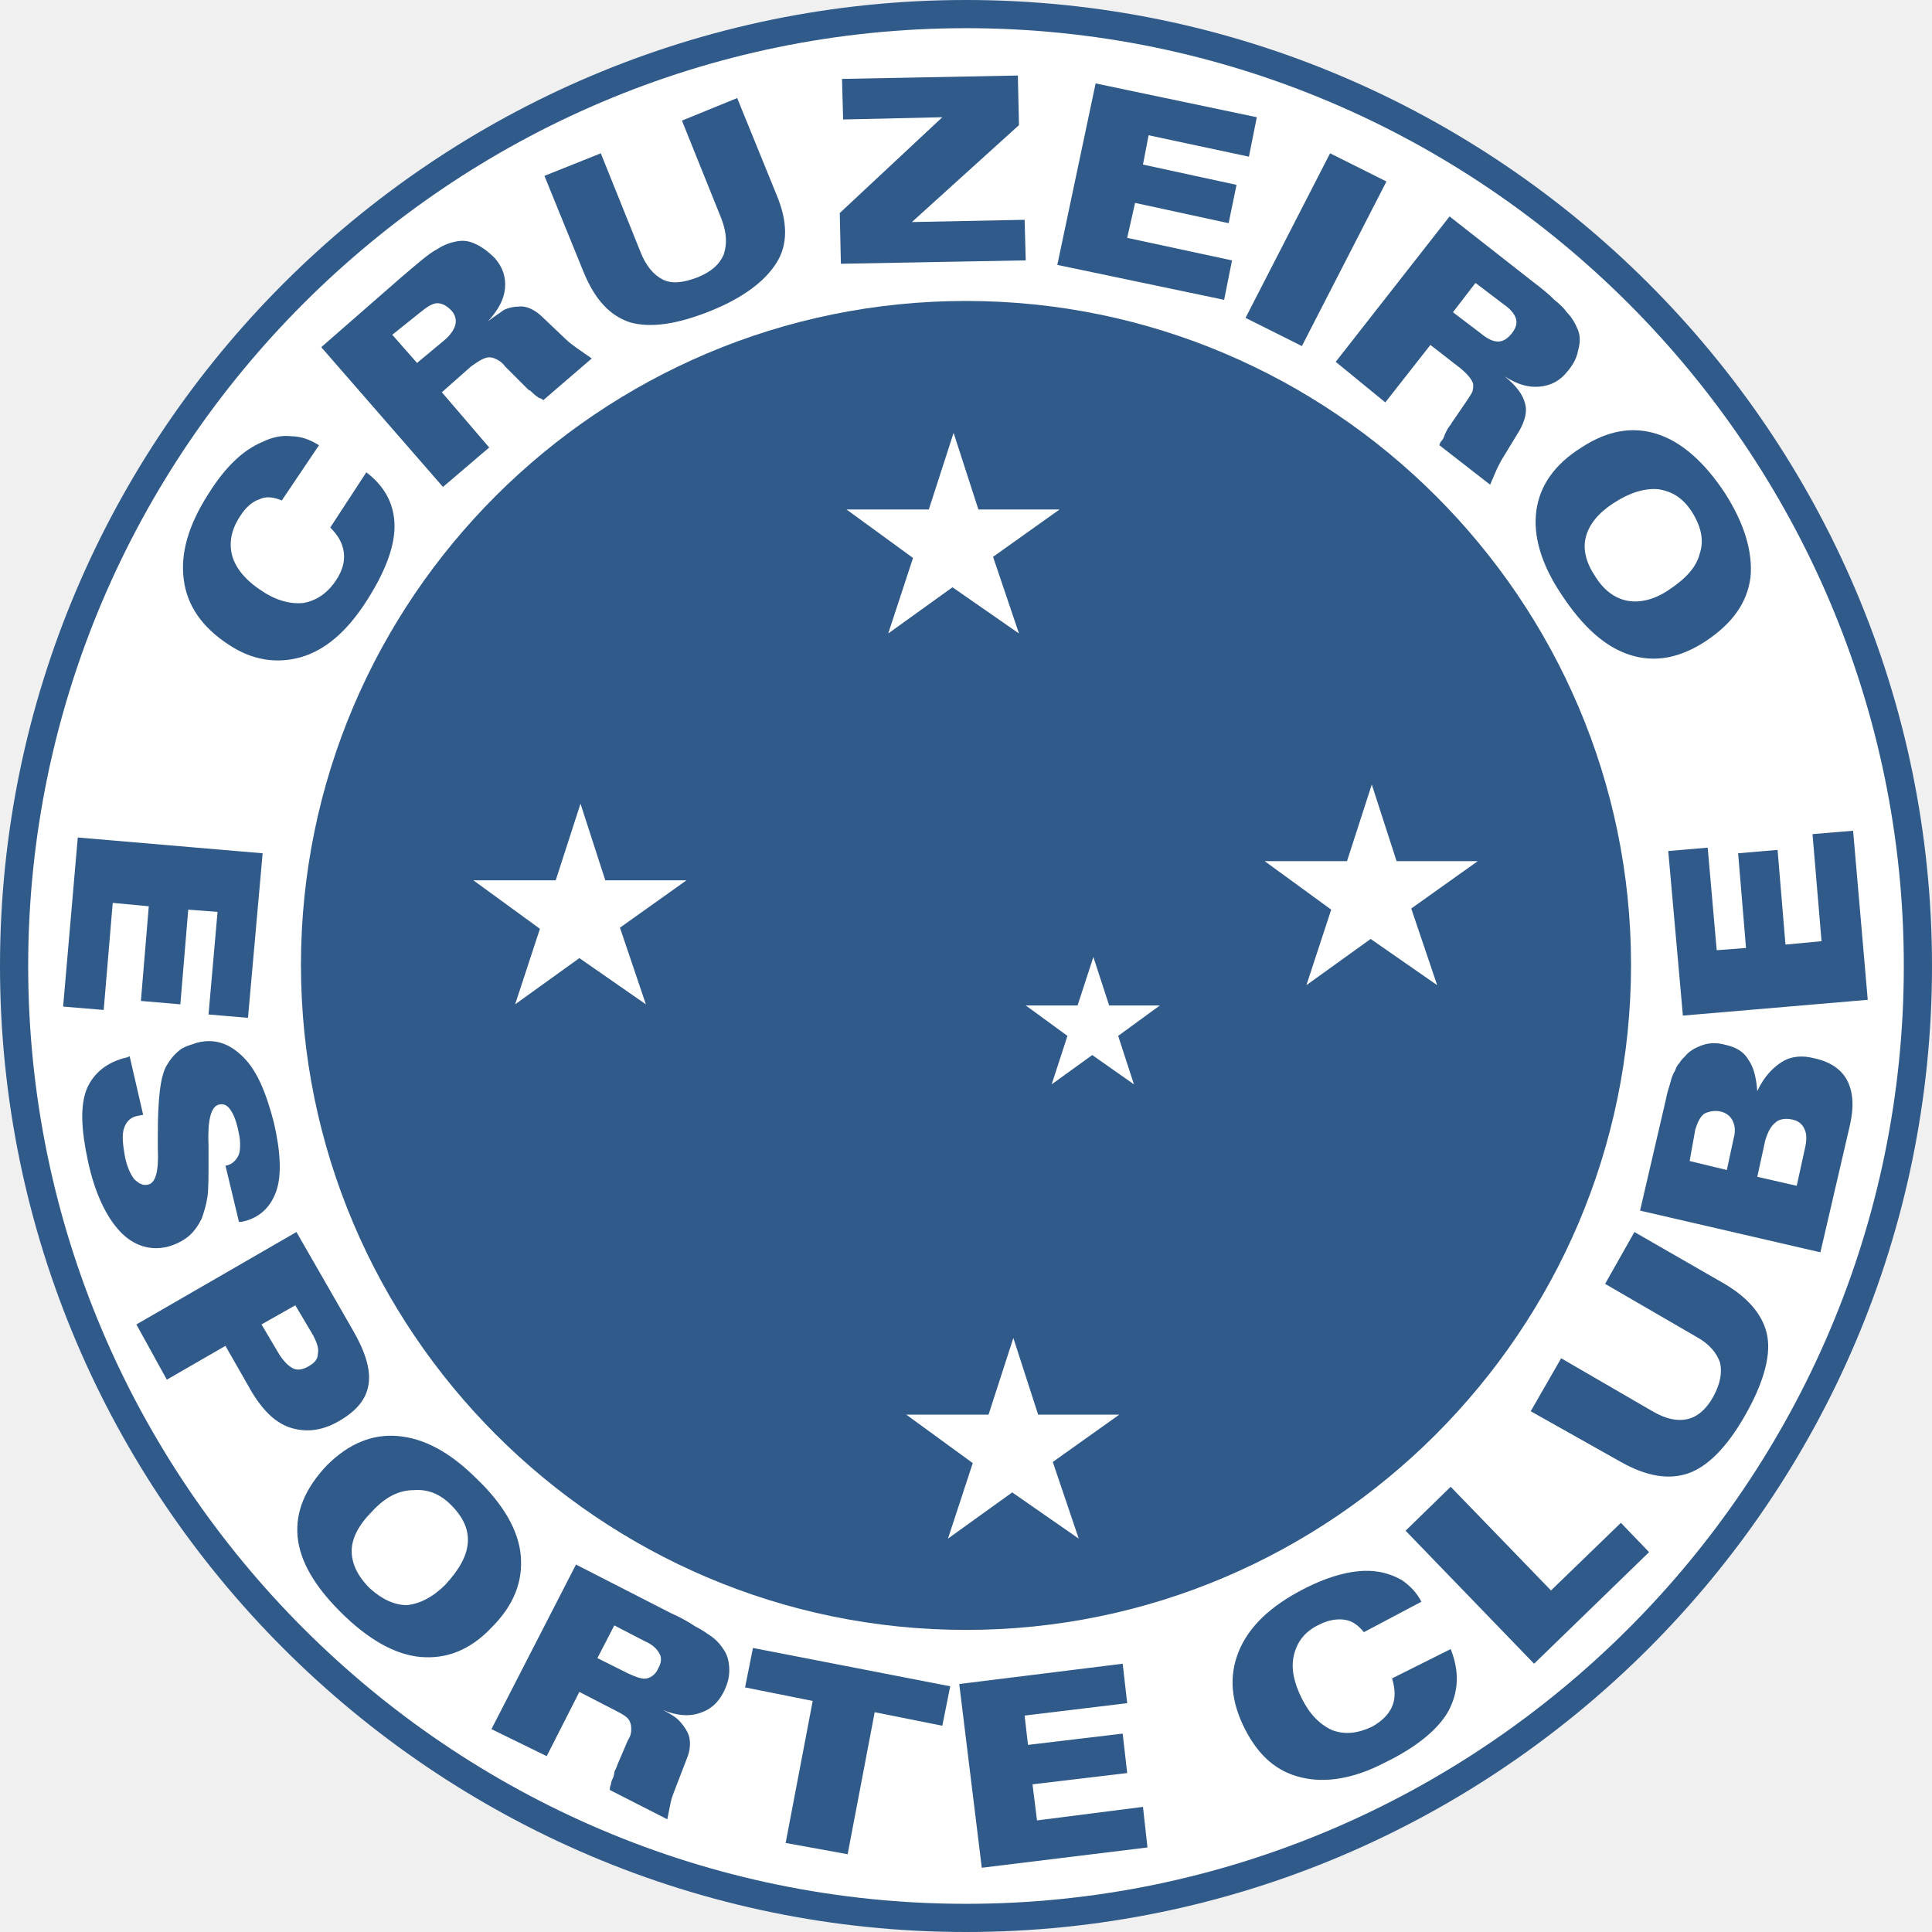
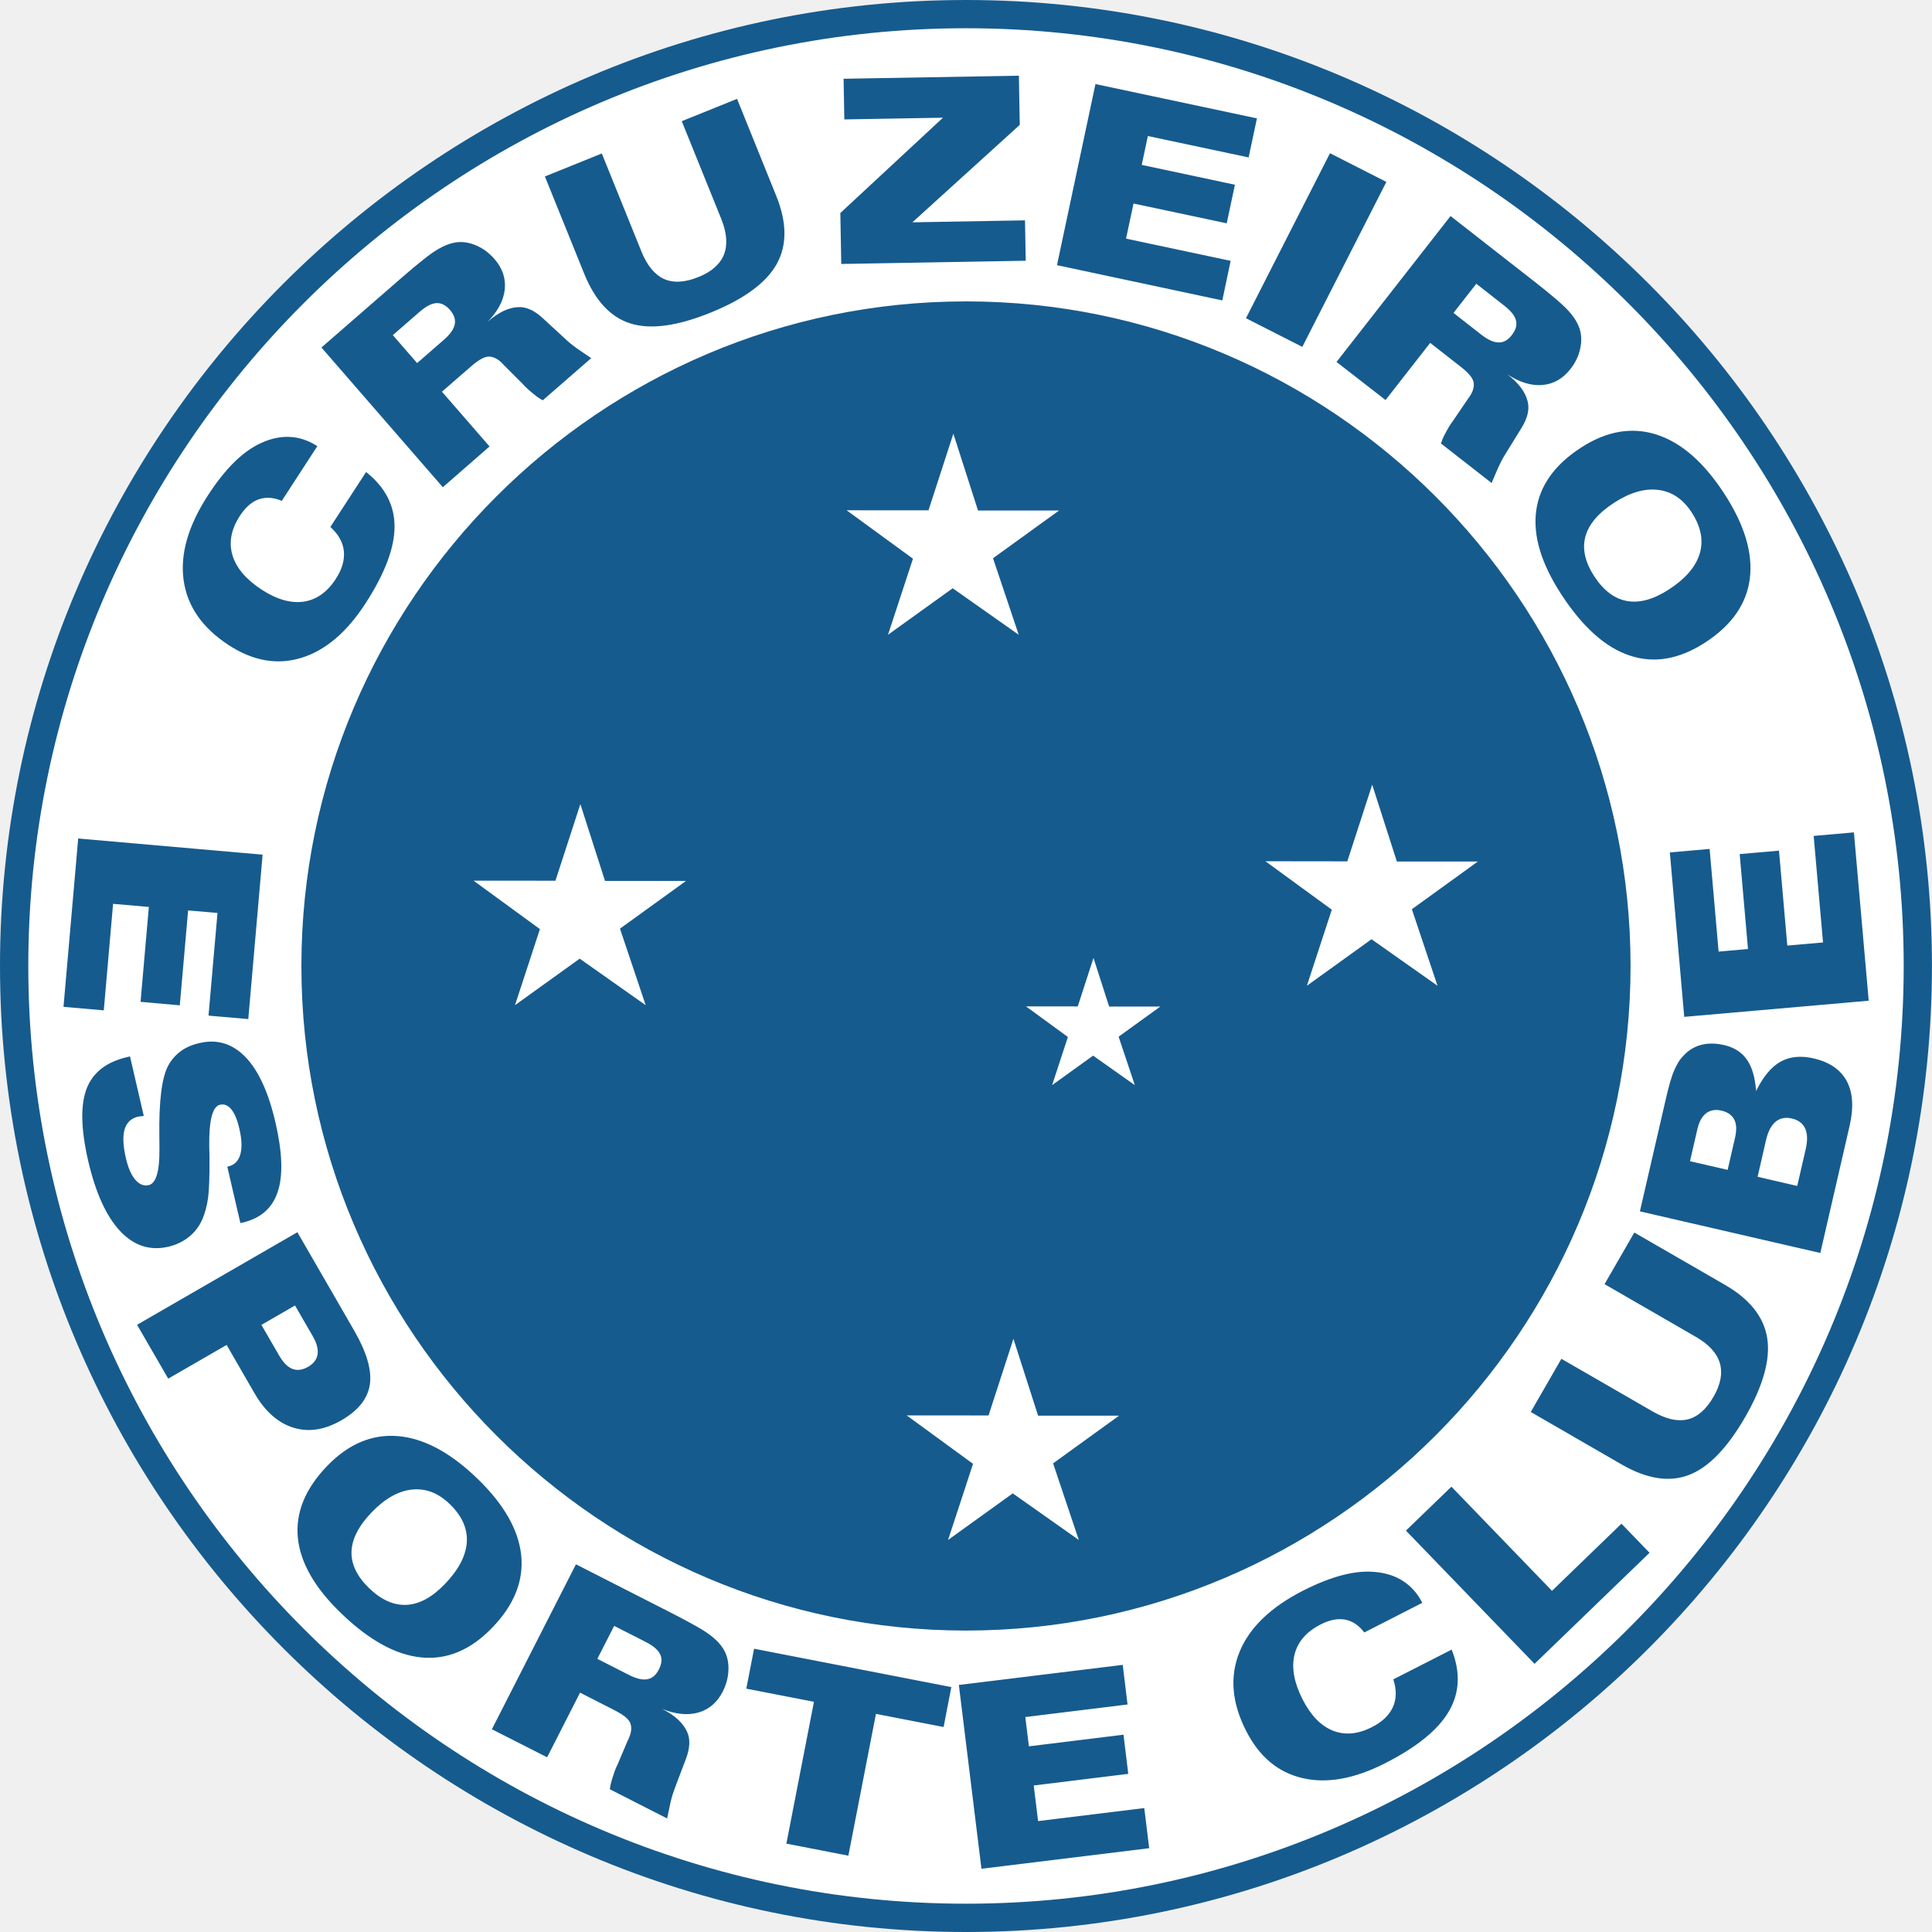
- <svg xmlns="http://www.w3.org/2000/svg" version="1.1" id="Layer_1" x="0px" y="0px" viewBox="-417.3 622.6 171.4 171.4" enable-background="new -417.3 622.6 171.4 171.4" xml:space="preserve">
+ <svg xmlns="http://www.w3.org/2000/svg" xmlns:xlink="http://www.w3.org/1999/xlink" version="1.1" id="Layer_1" x="0px" y="0px" width="372.1px" height="372.11px" viewBox="0 0 372.1 372.11" enable-background="new 0 0 372.1 372.11" xml:space="preserve">
  <g>
-     <path fill="#305A8A" d="M-331.6,622.6c47.2,0,85.7,38.5,85.7,85.7c0,47.2-38.5,85.7-85.7,85.7c-47.2,0-85.7-38.5-85.7-85.7   C-417.3,661.1-378.8,622.6-331.6,622.6L-331.6,622.6z" />
-     <path fill="#FFFFFF" d="M-331.6,625.1c45.8,0,83.2,37.4,83.2,83.2s-37.4,83.2-83.2,83.2s-83.2-37.4-83.2-83.2   S-377.4,625.1-331.6,625.1L-331.6,625.1z" />
-     <path fill="#305A8A" d="M-331.6,649.3c32.5,0,59,26.5,59,58.9s-26.5,59-59,59c-32.5,0-59-26.5-59-59S-364.1,649.3-331.6,649.3   L-331.6,649.3z" />
-     <path fill="#305A8A" d="M-410.4,696.9l16.4,1.4l-1.3,14.6l-3.5-0.3l0.8-9.1l-2.6-0.2l-0.7,8.4l-3.5-0.3l0.7-8.4l-3.2-0.3l-0.8,9.5   l-3.6-0.3L-410.4,696.9L-410.4,696.9z M-404.6,721.5L-404.6,721.5l-0.5,0.1c-0.6,0.1-1,0.5-1.2,1.1c-0.2,0.6-0.1,1.5,0.1,2.6   c0.2,0.9,0.5,1.5,0.8,1.9c0.4,0.4,0.8,0.6,1.2,0.5c0.7-0.1,1-1.2,0.9-3.2l0-0.5l0-0.6c0-3.2,0.2-5.3,0.8-6.3   c0.3-0.5,0.6-0.9,1.1-1.3c0.2-0.2,0.5-0.3,0.7-0.4c0.3-0.1,0.6-0.2,0.9-0.3c1.6-0.4,2.9,0.1,4.1,1.3c1.2,1.2,2,3.1,2.7,5.8   c0.6,2.6,0.7,4.7,0.2,6.1c-0.5,1.4-1.5,2.4-3.1,2.7l-0.2,0l-1.2-5l0.1,0c0.5-0.1,0.9-0.5,1.1-1c0.1-0.3,0.1-0.6,0.1-1   c0-0.4-0.1-0.8-0.2-1.3c-0.2-0.8-0.4-1.3-0.7-1.7c-0.3-0.4-0.6-0.5-1-0.4c-0.7,0.2-1,1.4-0.9,3.7l0,1c0,1.7,0,2.9-0.1,3.5   c-0.1,0.7-0.3,1.3-0.5,1.9c-0.3,0.6-0.7,1.2-1.2,1.6c-0.5,0.4-1.1,0.7-1.8,0.9c-1.6,0.4-3.1-0.1-4.3-1.4c-1.2-1.3-2.2-3.4-2.8-6.2   c-0.6-2.8-0.7-4.9-0.1-6.4c0.6-1.4,1.8-2.4,3.6-2.8l0.2-0.1L-404.6,721.5L-404.6,721.5z M-391.1,738.4l-3,1.7l1.6,2.7   c0.4,0.6,0.8,1,1.2,1.2c0.4,0.2,0.9,0.1,1.4-0.2c0.5-0.3,0.8-0.6,0.8-1.1c0.1-0.5-0.1-1-0.4-1.6L-391.1,738.4L-391.1,738.4z    M-405.2,740.1l14.2-8.2l5,8.7c1.1,1.9,1.6,3.5,1.4,4.8c-0.2,1.3-1,2.3-2.5,3.2c-1.5,0.9-2.9,1.1-4.3,0.7c-1.4-0.4-2.5-1.5-3.5-3.1   l-2.4-4.2l-5.2,3L-405.2,740.1L-405.2,740.1z M-384.3,756.7c-1.2,1.2-1.8,2.4-1.8,3.5c0,1.1,0.5,2.2,1.6,3.3c1.1,1,2.2,1.5,3.3,1.5   c1.1-0.1,2.3-0.7,3.4-1.8c1.2-1.3,1.9-2.5,2-3.7c0.1-1.2-0.4-2.3-1.5-3.4c-1-1-2.1-1.4-3.3-1.3C-382,754.8-383.2,755.5-384.3,756.7   L-384.3,756.7z M-387.1,765.6c-2.3-2.3-3.6-4.5-3.8-6.7c-0.2-2.2,0.7-4.3,2.6-6.3c1.9-1.9,4-2.8,6.3-2.6c2.3,0.2,4.6,1.4,7,3.8   c2.4,2.3,3.7,4.6,3.9,6.8c0.2,2.3-0.6,4.4-2.6,6.4c-1.9,2-4,2.8-6.3,2.6C-382.2,769.4-384.6,768.1-387.1,765.6L-387.1,765.6z    M-362.8,766.8l-1.5,2.9l2.8,1.4c0.7,0.3,1.2,0.5,1.6,0.4c0.4-0.1,0.8-0.4,1-0.9c0.3-0.5,0.3-1,0.1-1.3c-0.2-0.4-0.6-0.8-1.3-1.1   L-362.8,766.8L-362.8,766.8z M-373.7,776l7.5-14.6l8.4,4.3c0.9,0.4,1.6,0.8,2.2,1.2c0.6,0.3,1,0.6,1.3,0.8c0.6,0.4,1,0.9,1.3,1.4   c0.3,0.5,0.4,1.1,0.4,1.7c0,0.7-0.2,1.3-0.5,1.9c-0.5,1-1.2,1.6-2.2,1.9c-0.9,0.3-2,0.2-3.2-0.3c0.6,0.3,1.1,0.6,1.4,0.9   s0.6,0.7,0.8,1.1c0.3,0.6,0.3,1.5-0.1,2.4l-1,2.6c-0.1,0.3-0.3,0.7-0.4,1.2l-0.3,1.5l-5.1-2.6c0-0.1,0-0.3,0.1-0.5   c0-0.2,0.1-0.4,0.2-0.6c0.1-0.3,0.1-0.4,0.1-0.5c0.1-0.2,0.2-0.4,0.3-0.7l0.9-2.1c0.2-0.3,0.3-0.6,0.3-0.9c0-0.3,0-0.5-0.1-0.7   c-0.1-0.4-0.6-0.7-1.4-1.1l-3.1-1.6l-2.9,5.7L-373.7,776L-373.7,776z M-347.6,786.1l2.4-12.6l-6-1.2l0.7-3.5l17.5,3.4l-0.7,3.5   l-6-1.2l-2.4,12.6L-347.6,786.1L-347.6,786.1z M-330.2,788.3l-2-16.3l14.5-1.8l0.4,3.5l-9.1,1.1l0.3,2.6l8.4-1l0.4,3.5l-8.4,1   l0.4,3.2l9.4-1.2l0.4,3.6L-330.2,788.3L-330.2,788.3z M-296.3,767.4c-0.5-0.6-1-1-1.7-1.1c-0.6-0.1-1.4,0-2.2,0.4   c-1.3,0.6-2,1.5-2.3,2.7c-0.3,1.2,0,2.5,0.7,3.9c0.7,1.4,1.6,2.3,2.7,2.8c1.1,0.4,2.2,0.3,3.5-0.3c0.9-0.5,1.5-1.1,1.8-1.8   c0.3-0.7,0.3-1.5,0-2.5l5.2-2.6c0.8,2,0.7,3.8-0.2,5.5c-0.9,1.6-2.8,3.2-5.7,4.6c-2.7,1.4-5.2,1.8-7.3,1.3c-2.2-0.5-3.8-1.9-5-4.2   c-1.3-2.5-1.5-4.8-0.6-7c0.9-2.2,2.8-4,5.7-5.5c2.5-1.3,4.7-1.8,6.4-1.6c0.9,0.1,1.7,0.4,2.4,0.8c0.7,0.5,1.3,1.1,1.7,1.9   L-296.3,767.4L-296.3,767.4z M-273.5,757.7l2.5,2.6l-10.2,9.9l-11.4-11.8l4-3.9l8.9,9.2L-273.5,757.7L-273.5,757.7z M-281.5,747.8   l2.7-4.7l8.1,4.7c1.2,0.7,2.2,0.9,3.1,0.7s1.7-0.9,2.3-2c0.6-1.1,0.8-2.1,0.6-3c-0.3-0.9-1-1.7-2.1-2.3l-8.1-4.7l2.6-4.6l8,4.6   c2.2,1.3,3.5,2.9,3.8,4.7s-0.4,4.2-2,7c-1.6,2.8-3.3,4.5-5,5.1s-3.7,0.3-6-1L-281.5,747.8L-281.5,747.8z M-267.4,725.6l3.3,0.8   l0.6-2.8c0.2-0.7,0.1-1.2-0.1-1.6c-0.2-0.4-0.6-0.7-1.1-0.8c-0.5-0.1-1,0-1.4,0.2c-0.4,0.3-0.6,0.8-0.8,1.4L-267.4,725.6   L-267.4,725.6z M-261.4,727l3.5,0.8l0.7-3.2c0.2-0.8,0.2-1.4,0-1.8c-0.2-0.5-0.6-0.8-1.2-0.9c-0.6-0.1-1.1,0-1.4,0.3   c-0.4,0.3-0.7,0.9-0.9,1.6L-261.4,727L-261.4,727z M-255.8,733.7l-16-3.7l2.3-9.9c0.1-0.6,0.3-1.1,0.4-1.5c0.1-0.4,0.2-0.7,0.4-1   c0.1-0.3,0.2-0.5,0.4-0.7c0.1-0.2,0.3-0.4,0.5-0.6c0.4-0.5,1-0.8,1.6-1c0.6-0.2,1.3-0.2,2,0c0.9,0.2,1.6,0.6,2,1.3   c0.5,0.7,0.7,1.6,0.8,2.8c0.6-1.3,1.4-2.1,2.2-2.6c0.8-0.5,1.8-0.6,2.9-0.3c1.4,0.3,2.4,1,2.9,2c0.5,1,0.6,2.3,0.2,4L-255.8,733.7   L-255.8,733.7z M-251.6,711.3l-16.4,1.4l-1.3-14.6l3.5-0.3l0.8,9.1l2.6-0.2l-0.7-8.4l3.5-0.3l0.7,8.4l3.2-0.3l-0.8-9.5l3.6-0.3   L-251.6,711.3L-251.6,711.3z M-392.3,667c-0.7-0.3-1.4-0.4-2-0.1c-0.6,0.2-1.2,0.7-1.7,1.5c-0.8,1.2-1,2.4-0.7,3.5   c0.3,1.1,1.2,2.2,2.6,3.1c1.3,0.9,2.6,1.2,3.7,1.1c1.1-0.2,2.1-0.8,2.9-2c0.6-0.9,0.8-1.7,0.7-2.5c-0.1-0.8-0.5-1.5-1.2-2.2   l3.2-4.9c1.7,1.3,2.5,2.9,2.5,4.8c0,1.9-0.9,4.2-2.6,6.8c-1.7,2.6-3.6,4.2-5.7,4.8c-2.1,0.6-4.3,0.3-6.4-1.1   c-2.3-1.5-3.7-3.4-4-5.8c-0.3-2.3,0.4-4.8,2.2-7.6c1.5-2.4,3.1-3.9,4.8-4.6c0.8-0.4,1.7-0.6,2.5-0.5c0.9,0,1.7,0.3,2.5,0.8   L-392.3,667L-392.3,667z M-382.5,652.3l2.2,2.5l2.4-2c0.6-0.5,0.9-1,1-1.4c0.1-0.4,0-0.9-0.4-1.3c-0.4-0.4-0.8-0.6-1.2-0.6   c-0.4,0-0.9,0.3-1.5,0.8L-382.5,652.3L-382.5,652.3z M-378,665.8l-10.8-12.4l7.1-6.2c0.7-0.6,1.4-1.2,1.9-1.6   c0.5-0.4,0.9-0.7,1.3-0.9c0.6-0.4,1.2-0.6,1.8-0.7c0.6-0.1,1.1,0,1.7,0.3c0.6,0.3,1.1,0.7,1.6,1.2c0.7,0.8,1,1.7,0.9,2.7   c-0.1,1-0.6,1.9-1.5,2.9c0.5-0.4,1-0.7,1.4-1c0.4-0.2,0.9-0.3,1.3-0.3c0.7-0.1,1.5,0.3,2.2,1l2,1.9c0.3,0.3,0.6,0.5,1,0.8l1.3,0.9   l-4.3,3.7c-0.1-0.1-0.3-0.2-0.4-0.2c-0.1-0.1-0.3-0.2-0.5-0.4c-0.2-0.2-0.3-0.3-0.4-0.3c-0.2-0.2-0.3-0.3-0.5-0.5l-1.6-1.6   c-0.2-0.3-0.5-0.5-0.7-0.6c-0.2-0.1-0.4-0.2-0.7-0.2c-0.4,0-0.9,0.3-1.6,0.8l-2.6,2.3l4.2,4.9L-378,665.8L-378,665.8z M-369,638.2   l5-2l3.5,8.7c0.5,1.3,1.2,2.1,2,2.5c0.8,0.4,1.8,0.3,3.1-0.2c1.2-0.5,1.9-1.1,2.3-2c0.3-0.9,0.3-1.9-0.2-3.2l-3.5-8.7l4.9-2   l3.5,8.6c1,2.4,1,4.4,0,6s-2.9,3.1-5.9,4.3c-3,1.2-5.3,1.5-7.1,1c-1.8-0.6-3.1-2-4.1-4.4L-369,638.2L-369,638.2z M-336.4,642.3   l10-0.2l0.1,3.6l-16.4,0.3l-0.1-4.5l9.1-8.5l-8.8,0.2l-0.1-3.6l15.6-0.3l0.1,4.4L-336.4,642.3L-336.4,642.3z M-323.5,646.1   l3.4-16.1l14.3,3l-0.7,3.5l-8.9-1.9l-0.5,2.6l8.3,1.8l-0.7,3.4l-8.3-1.8l-0.7,3.1l9.3,2l-0.7,3.5L-323.5,646.1L-323.5,646.1z    M-306.8,650.8l7.5-14.6l5,2.5l-7.5,14.6L-306.8,650.8L-306.8,650.8z M-286.4,647.7l-2,2.6l2.5,1.9c0.6,0.5,1.1,0.7,1.5,0.7   c0.4,0,0.8-0.2,1.2-0.7c0.4-0.5,0.5-0.9,0.4-1.3c-0.1-0.4-0.5-0.9-1.1-1.3L-286.4,647.7L-286.4,647.7z M-298.8,654.7l10.1-12.9   l7.4,5.8c0.8,0.6,1.4,1.1,1.9,1.6c0.5,0.4,0.9,0.8,1.1,1.1c0.5,0.5,0.8,1.1,1,1.6c0.2,0.5,0.2,1.1,0,1.8c-0.1,0.6-0.4,1.2-0.9,1.8   c-0.7,0.9-1.5,1.3-2.5,1.4c-1,0.1-2-0.2-3.1-0.9c0.5,0.4,0.9,0.8,1.2,1.2c0.3,0.4,0.5,0.8,0.6,1.2c0.2,0.7,0,1.5-0.5,2.4l-1.4,2.3   c-0.2,0.3-0.4,0.7-0.6,1.1l-0.6,1.4l-4.5-3.5c0-0.1,0.1-0.3,0.2-0.4c0.1-0.1,0.2-0.3,0.3-0.6c0.1-0.2,0.2-0.4,0.2-0.4   c0.1-0.2,0.3-0.4,0.4-0.6l1.3-1.9c0.2-0.3,0.4-0.6,0.5-0.8c0.1-0.2,0.1-0.5,0.1-0.7c-0.1-0.4-0.4-0.8-1.1-1.4l-2.7-2.1l-4,5.1   L-298.8,654.7L-298.8,654.7z M-274.1,667.2c-1.4,0.9-2.2,1.9-2.5,3c-0.3,1.1,0,2.3,0.8,3.5c0.8,1.3,1.8,2,2.9,2.2   c1.1,0.2,2.4-0.1,3.7-1c1.5-1,2.4-2,2.7-3.2c0.4-1.2,0.1-2.4-0.7-3.7c-0.8-1.2-1.7-1.8-3-2C-271.4,665.9-272.7,666.3-274.1,667.2   L-274.1,667.2z M-278.8,675.3c-1.8-2.7-2.5-5.2-2.2-7.4c0.3-2.2,1.6-4.1,4-5.6c2.3-1.5,4.5-1.9,6.7-1.2c2.2,0.7,4.2,2.5,6,5.2   c1.8,2.8,2.5,5.3,2.3,7.5c-0.3,2.3-1.6,4.1-4,5.7c-2.3,1.5-4.5,1.9-6.7,1.2C-274.9,680-276.9,678.2-278.8,675.3L-278.8,675.3z" />
-     <path fill="#FFFFFF" d="M-327.4,741.3l2.2,6.8h7.2l-5.9,4.2l2.3,6.8l-5.9-4.1l-5.7,4.1l2.2-6.7l-5.9-4.3l7.3,0L-327.4,741.3   L-327.4,741.3z M-295.6,692.2l2.2,6.8h7.2l-5.9,4.2l2.3,6.8l-5.9-4.1l-5.7,4.1l2.2-6.7l-5.9-4.3l7.3,0L-295.6,692.2L-295.6,692.2z    M-320.3,707.5l1.4,4.3h4.5l-3.7,2.7l1.4,4.3l-3.7-2.6l-3.6,2.6l1.4-4.3l-3.7-2.7l4.6,0L-320.3,707.5L-320.3,707.5z M-332.7,661   l2.2,6.8h7.2l-5.9,4.2l2.3,6.8l-5.9-4.1l-5.7,4.1l2.2-6.7l-5.9-4.3l7.3,0L-332.7,661L-332.7,661z M-365.8,693.9l2.2,6.8h7.2   l-5.9,4.2l2.3,6.8l-5.9-4.1l-5.7,4.1l2.2-6.7l-5.9-4.3l7.3,0L-365.8,693.9L-365.8,693.9z" />
+     <defs>
+       <rect id="SVGID_1_" x="-117.25" y="-218.45" width="595.28" height="841.89" />
+     </defs>
+     <clipPath id="SVGID_2_">
+       <use xlink:href="#SVGID_1_" overflow="visible" />
+     </clipPath>
+     <path clip-path="url(#SVGID_2_)" fill="#165B8E" d="M186.05,0C288.52,0,372.1,83.58,372.1,186.05   c0,102.47-83.58,186.06-186.05,186.06C83.58,372.11,0,288.52,0,186.05C0,83.58,83.58,0,186.05,0" />
+     <path clip-path="url(#SVGID_2_)" fill="#FFFFFF" d="M186.05,5.44c99.48,0,180.61,81.14,180.61,180.61   c0,99.47-81.13,180.61-180.61,180.61c-99.47,0-180.6-81.13-180.6-180.61C5.45,86.58,86.58,5.44,186.05,5.44" />
+     <path clip-path="url(#SVGID_2_)" fill="#165B8E" d="M186.05,58.05c70.5,0,128,57.5,128,128c0,70.5-57.5,128-128,128   c-70.5,0-128-57.51-128-128C58.05,115.55,115.55,58.05,186.05,58.05" />
+     <path clip-path="url(#SVGID_2_)" fill="#165B8E" d="M15.06,161.5l35.52,3.11l-2.76,31.67l-7.66-0.67l1.73-19.77l-5.66-0.49   l-1.6,18.28l-7.56-0.67l1.6-18.28l-6.89-0.6l-1.79,20.52l-7.76-0.68L15.06,161.5z M27.69,214.92l-0.09,0.02l-0.99,0.13   c-1.34,0.31-2.19,1.11-2.6,2.42c-0.4,1.31-0.32,3.18,0.24,5.59c0.43,1.85,1.03,3.23,1.81,4.14c0.79,0.91,1.65,1.26,2.59,1.04   c1.41-0.33,2.1-2.66,2.06-7l-0.01-1.14l-0.01-1.21c-0.1-6.88,0.48-11.45,1.74-13.73c0.58-1.06,1.38-1.97,2.41-2.74   c0.51-0.37,1.05-0.67,1.63-0.92c0.57-0.25,1.23-0.46,1.98-0.63c3.39-0.79,6.33,0.12,8.85,2.72c2.5,2.6,4.42,6.81,5.76,12.61   c1.33,5.75,1.48,10.2,0.43,13.34c-1.04,3.14-3.31,5.12-6.79,5.92l-0.4,0.09l-2.52-10.86l0.16-0.04c1.18-0.27,1.96-1.03,2.33-2.27   c0.18-0.62,0.27-1.34,0.24-2.17c-0.02-0.82-0.16-1.78-0.42-2.88c-0.38-1.67-0.89-2.89-1.53-3.68c-0.64-0.79-1.37-1.08-2.2-0.89   c-1.43,0.33-2.12,2.98-2.06,7.96l0.05,2.25c0.02,3.63-0.07,6.2-0.27,7.69c-0.2,1.5-0.57,2.86-1.08,4.1   c-0.58,1.36-1.45,2.51-2.59,3.43c-1.16,0.93-2.5,1.57-4.01,1.92c-3.53,0.81-6.63-0.2-9.29-3.05c-2.66-2.85-4.7-7.36-6.13-13.51   c-1.4-6.09-1.5-10.72-0.31-13.86c1.21-3.15,3.82-5.18,7.85-6.12l0.52-0.12L27.69,214.92z M56.82,251.44l-6.47,3.74l3.39,5.86   c0.81,1.39,1.67,2.27,2.59,2.62c0.93,0.35,1.93,0.21,3.04-0.42c1.05-0.61,1.64-1.41,1.8-2.4c0.15-0.99-0.17-2.17-0.96-3.54   L56.82,251.44z M26.4,255.16l30.88-17.83l10.94,18.95c2.4,4.16,3.41,7.61,3.02,10.34c-0.39,2.74-2.22,5.04-5.46,6.92   c-3.26,1.88-6.36,2.36-9.32,1.42c-2.96-0.93-5.46-3.17-7.49-6.7l-5.32-9.22l-11.25,6.49L26.4,255.16z M71.62,291.24   c-2.52,2.61-3.82,5.14-3.92,7.58c-0.08,2.45,1.05,4.8,3.39,7.06c2.35,2.27,4.77,3.35,7.22,3.22c2.46-0.12,4.91-1.45,7.35-3.98   c2.65-2.75,4.06-5.43,4.25-8.06c0.17-2.63-0.92-5.1-3.31-7.39c-2.19-2.12-4.59-3.04-7.22-2.78   C76.75,287.16,74.16,288.61,71.62,291.24 M65.66,310.68c-5.09-4.91-7.85-9.78-8.3-14.58c-0.44-4.82,1.45-9.4,5.67-13.77   c4.08-4.23,8.62-6.14,13.61-5.73c4.99,0.42,10.09,3.14,15.29,8.17c5.15,4.97,7.96,9.91,8.46,14.82c0.49,4.91-1.38,9.56-5.61,13.93   c-4.13,4.28-8.66,6.18-13.59,5.71C76.24,318.76,71.07,315.91,65.66,310.68 M118.29,313.15l-3.24,6.35l6.03,3.07   c1.45,0.74,2.65,1.03,3.58,0.86c0.93-0.16,1.69-0.79,2.24-1.88c0.57-1.11,0.65-2.08,0.25-2.92c-0.4-0.85-1.33-1.65-2.83-2.41   L118.29,313.15z M94.74,333.06l16.19-31.77l18.21,9.28c1.9,0.97,3.48,1.81,4.74,2.52c1.26,0.71,2.21,1.31,2.83,1.79   c1.26,0.93,2.19,1.93,2.78,3c0.58,1.07,0.86,2.31,0.81,3.74c-0.04,1.43-0.41,2.83-1.1,4.19c-1.07,2.09-2.64,3.44-4.69,4.03   c-2.06,0.58-4.39,0.35-7-0.71c1.26,0.64,2.29,1.33,3.06,2.04c0.77,0.72,1.34,1.48,1.72,2.28c0.69,1.4,0.63,3.17-0.17,5.29   l-2.11,5.57c-0.29,0.76-0.57,1.62-0.81,2.6l-0.71,3.33l-11.03-5.62c0.04-0.32,0.09-0.66,0.17-0.99c0.07-0.34,0.2-0.8,0.4-1.39   c0.19-0.59,0.29-0.93,0.32-1c0.17-0.48,0.37-0.95,0.61-1.42l1.93-4.55c0.36-0.7,0.58-1.33,0.65-1.88c0.07-0.55,0.03-1.05-0.14-1.5   c-0.29-0.78-1.29-1.6-2.98-2.46l-6.7-3.42l-6.34,12.45L94.74,333.06z M151.46,355.09l5.31-27.32l-13.03-2.53l1.5-7.69l37.99,7.39   l-1.49,7.69l-13.03-2.53l-5.31,27.31L151.46,355.09z M189.03,359.93l-4.35-35.4l31.56-3.87l0.93,7.63l-19.69,2.42l0.69,5.64   l18.22-2.24l0.92,7.54l-18.21,2.24l0.84,6.86l20.45-2.51l0.95,7.73L189.03,359.93z M262.77,314.42c-1.05-1.38-2.28-2.21-3.69-2.47   c-1.42-0.27-2.99,0.04-4.73,0.93c-2.75,1.41-4.43,3.35-5.03,5.85c-0.6,2.51-0.07,5.36,1.56,8.58c1.58,3.09,3.52,5.09,5.84,6.02   c2.31,0.92,4.83,0.7,7.54-0.69c1.97-1,3.3-2.28,4.01-3.83c0.71-1.56,0.74-3.35,0.09-5.36l11.24-5.73   c1.71,4.33,1.55,8.29-0.52,11.85c-2.06,3.57-6.16,6.91-12.29,10.03c-5.9,3.01-11.21,3.97-15.92,2.87   c-4.71-1.09-8.33-4.12-10.86-9.09c-2.76-5.41-3.19-10.47-1.29-15.17c1.9-4.7,6-8.66,12.28-11.86c5.51-2.8,10.17-3.99,13.98-3.57   c1.99,0.19,3.74,0.76,5.21,1.71c1.58,1,2.83,2.41,3.75,4.22L262.77,314.42z M312.3,293.47l5.41,5.6l-22.15,21.39l-24.77-25.66   l8.76-8.46l19.37,20.06L312.3,293.47z M294.83,271.95l5.9-10.24l17.59,10.15c2.56,1.47,4.8,1.98,6.71,1.52   c1.93-0.46,3.6-1.92,5.01-4.38c1.37-2.37,1.77-4.52,1.21-6.45c-0.57-1.93-2.11-3.62-4.63-5.07l-17.58-10.15l5.74-9.94l17.46,10.08   c4.8,2.77,7.51,6.21,8.14,10.31c0.62,4.1-0.8,9.17-4.28,15.2c-3.47,6-7.09,9.71-10.87,11.13c-3.78,1.42-8.1,0.73-12.95-2.08   L294.83,271.95z M325.5,223.65l7.25,1.67l1.41-6.12c0.35-1.49,0.31-2.68-0.13-3.55c-0.44-0.88-1.26-1.46-2.47-1.74   c-1.16-0.27-2.14-0.1-2.94,0.5c-0.8,0.6-1.37,1.64-1.71,3.12L325.5,223.65z M338.52,226.65l7.63,1.77l1.63-7.05   c0.38-1.66,0.36-3-0.09-4c-0.45-1-1.31-1.65-2.56-1.94c-1.25-0.29-2.3-0.08-3.14,0.62c-0.85,0.71-1.47,1.89-1.85,3.55   L338.52,226.65z M350.6,241.33l-34.75-8.02l4.97-21.53c0.3-1.33,0.58-2.44,0.84-3.32c0.25-0.87,0.5-1.62,0.77-2.22   c0.26-0.61,0.52-1.14,0.78-1.57c0.26-0.44,0.58-0.86,0.98-1.28c0.94-1.06,2.08-1.77,3.41-2.13c1.34-0.36,2.82-0.35,4.45,0.02   c1.95,0.45,3.41,1.38,4.4,2.8c1,1.42,1.59,3.44,1.78,6.05c1.37-2.78,2.94-4.66,4.72-5.65c1.77-0.99,3.9-1.2,6.38-0.62   c3.05,0.7,5.17,2.16,6.36,4.36c1.18,2.2,1.37,5.09,0.54,8.67L350.6,241.33z M359.92,192.74l-35.53,3.11l-2.77-31.67l7.66-0.67   l1.73,19.77l5.66-0.5l-1.6-18.28l7.57-0.66l1.6,18.28l6.88-0.6L349.32,161l7.75-0.68L359.92,192.74z M54.27,96.47   c-1.6-0.68-3.08-0.77-4.43-0.3c-1.36,0.48-2.56,1.53-3.63,3.17c-1.69,2.6-2.17,5.12-1.44,7.59c0.74,2.47,2.62,4.68,5.65,6.65   c2.91,1.89,5.59,2.65,8.06,2.3c2.47-0.36,4.53-1.82,6.19-4.37c1.21-1.85,1.72-3.63,1.56-5.33c-0.16-1.7-1.03-3.27-2.6-4.69   l6.88-10.58c3.66,2.9,5.48,6.4,5.48,10.52c0,4.12-1.88,9.07-5.62,14.83c-3.61,5.56-7.73,9.04-12.35,10.45   c-4.62,1.41-9.27,0.6-13.94-2.44c-5.1-3.31-8-7.48-8.71-12.5c-0.71-5.02,0.86-10.49,4.71-16.41c3.36-5.18,6.8-8.54,10.32-10.08   c1.82-0.83,3.62-1.21,5.36-1.13c1.88,0.08,3.66,0.68,5.36,1.78L54.27,96.47z M75.66,64.55l4.68,5.38l5.1-4.44   c1.24-1.07,1.95-2.07,2.14-3c0.2-0.93-0.1-1.85-0.9-2.78c-0.81-0.94-1.69-1.38-2.62-1.33c-0.93,0.05-2.03,0.62-3.29,1.72   L75.66,64.55z M85.29,93.84L61.91,66.93l15.43-13.42c1.61-1.4,2.97-2.55,4.11-3.44c1.14-0.91,2.04-1.56,2.73-1.96   c1.34-0.82,2.61-1.3,3.82-1.45c1.21-0.14,2.46,0.07,3.77,0.64c1.31,0.57,2.46,1.43,3.47,2.59c1.54,1.77,2.2,3.73,1.98,5.85   c-0.23,2.13-1.32,4.2-3.28,6.22c1.07-0.93,2.09-1.62,3.04-2.07c0.95-0.45,1.88-0.69,2.75-0.73c1.56-0.12,3.18,0.6,4.83,2.14   l4.39,4.04c0.58,0.56,1.29,1.13,2.11,1.73l2.81,1.91l-9.33,8.12c-0.29-0.15-0.58-0.33-0.86-0.52c-0.29-0.19-0.67-0.49-1.14-0.89   s-0.75-0.62-0.81-0.68c-0.38-0.33-0.74-0.7-1.09-1.1l-3.5-3.5c-0.52-0.6-1.02-1.03-1.5-1.3c-0.48-0.28-0.96-0.42-1.44-0.43   c-0.84-0.02-1.97,0.58-3.4,1.83l-5.68,4.93l9.17,10.55L85.29,93.84z M104.95,33.99l10.96-4.43l7.61,18.83   c1.1,2.73,2.56,4.51,4.35,5.33c1.79,0.82,4.02,0.7,6.65-0.36c2.54-1.02,4.18-2.48,4.92-4.34c0.73-1.87,0.56-4.16-0.52-6.85   l-7.61-18.83l10.65-4.3l7.55,18.7c2.08,5.14,2.1,9.52,0.07,13.14c-2.03,3.61-6.28,6.73-12.73,9.34c-6.42,2.6-11.57,3.29-15.42,2.08   c-3.85-1.21-6.82-4.41-8.92-9.61L104.95,33.99z M175.73,42.82l21.69-0.38l0.14,7.78l-35.53,0.62l-0.18-9.81l19.77-18.36l-19,0.33   l-0.14-7.83l33.76-0.59l0.17,9.47L175.73,42.82z M203.58,51.07l7.41-34.88l31.1,6.61l-1.6,7.52l-19.41-4.12l-1.18,5.56l17.95,3.82   l-1.58,7.43l-17.95-3.81l-1.44,6.76l20.15,4.28l-1.61,7.62L203.58,51.07z M239.98,61.29l16.18-31.78l10.86,5.53l-16.19,31.77   L239.98,61.29z M284.34,54.65l-4.39,5.62l5.33,4.17c1.29,1,2.4,1.51,3.35,1.52c0.95,0.02,1.8-0.45,2.55-1.42   c0.77-0.98,1.03-1.92,0.81-2.82c-0.23-0.91-1-1.87-2.33-2.9L284.34,54.65z M257.42,69.71l21.96-28.1l16.12,12.59   c1.67,1.31,3.07,2.44,4.16,3.38c1.11,0.95,1.91,1.71,2.44,2.3c1.06,1.16,1.78,2.31,2.15,3.48c0.37,1.16,0.41,2.44,0.09,3.83   c-0.3,1.4-0.93,2.7-1.88,3.9c-1.45,1.85-3.24,2.87-5.36,3.06c-2.14,0.18-4.38-0.49-6.75-2.03c1.12,0.87,1.99,1.74,2.62,2.59   s1.03,1.71,1.25,2.57c0.41,1.51,0.01,3.23-1.18,5.16l-3.13,5.07c-0.43,0.68-0.86,1.49-1.29,2.4l-1.33,3.12l-9.76-7.62   c0.1-0.31,0.22-0.62,0.35-0.94c0.13-0.32,0.36-0.75,0.65-1.29c0.3-0.54,0.47-0.85,0.51-0.92c0.26-0.44,0.55-0.86,0.87-1.28   l2.78-4.1c0.48-0.62,0.81-1.2,0.99-1.72c0.17-0.53,0.23-1.02,0.15-1.5c-0.14-0.82-0.95-1.82-2.45-2.99l-5.92-4.63l-8.6,11.01   L257.42,69.71z M310.87,96.84c-3.04,1.98-4.88,4.15-5.52,6.51c-0.63,2.36-0.07,4.91,1.71,7.64c1.78,2.74,3.89,4.33,6.31,4.77   c2.43,0.43,5.11-0.31,8.06-2.22c3.2-2.08,5.18-4.38,5.94-6.91c0.76-2.52,0.25-5.17-1.55-7.94c-1.66-2.55-3.79-4-6.42-4.33   C316.78,94.02,313.94,94.85,310.87,96.84 M300.69,114.44c-3.86-5.93-5.46-11.29-4.81-16.08c0.65-4.79,3.52-8.83,8.62-12.14   c4.93-3.2,9.78-4.04,14.55-2.52c4.77,1.53,9.11,5.32,13.07,11.4c3.89,6,5.52,11.45,4.9,16.34c-0.62,4.9-3.49,9-8.61,12.32   c-4.99,3.24-9.83,4.07-14.52,2.5C309.18,124.7,304.79,120.75,300.69,114.44" />
+     <path clip-path="url(#SVGID_2_)" fill="#FFFFFF" d="M195.19,257.86l4.75,14.8h15.6l-12.71,9.19l4.95,14.75l-12.72-8.97l-12.46,8.97   l4.81-14.66l-12.78-9.33l15.77,0.01L195.19,257.86z M264.29,151.13l4.75,14.8h15.6l-12.71,9.19l4.94,14.74l-12.71-8.96l-12.45,8.96   l4.8-14.65l-12.78-9.33l15.77,0.02L264.29,151.13z M210.61,184.5l3.01,9.36h9.87l-8.04,5.81l3.12,9.33l-8.04-5.68l-7.89,5.68   l3.04-9.27l-8.08-5.9l9.98,0.01L210.61,184.5z M183.62,83.53l4.75,14.8h15.6l-12.71,9.19l4.95,14.74l-12.72-8.96l-12.46,8.96   l4.81-14.65l-12.78-9.33l15.77,0.01L183.62,83.53z M111.78,154.87l4.75,14.8h15.6l-12.72,9.19l4.95,14.74l-12.71-8.96l-12.46,8.96   l4.8-14.65l-12.78-9.33l15.77,0.01L111.78,154.87z" />
  </g>
</svg>
